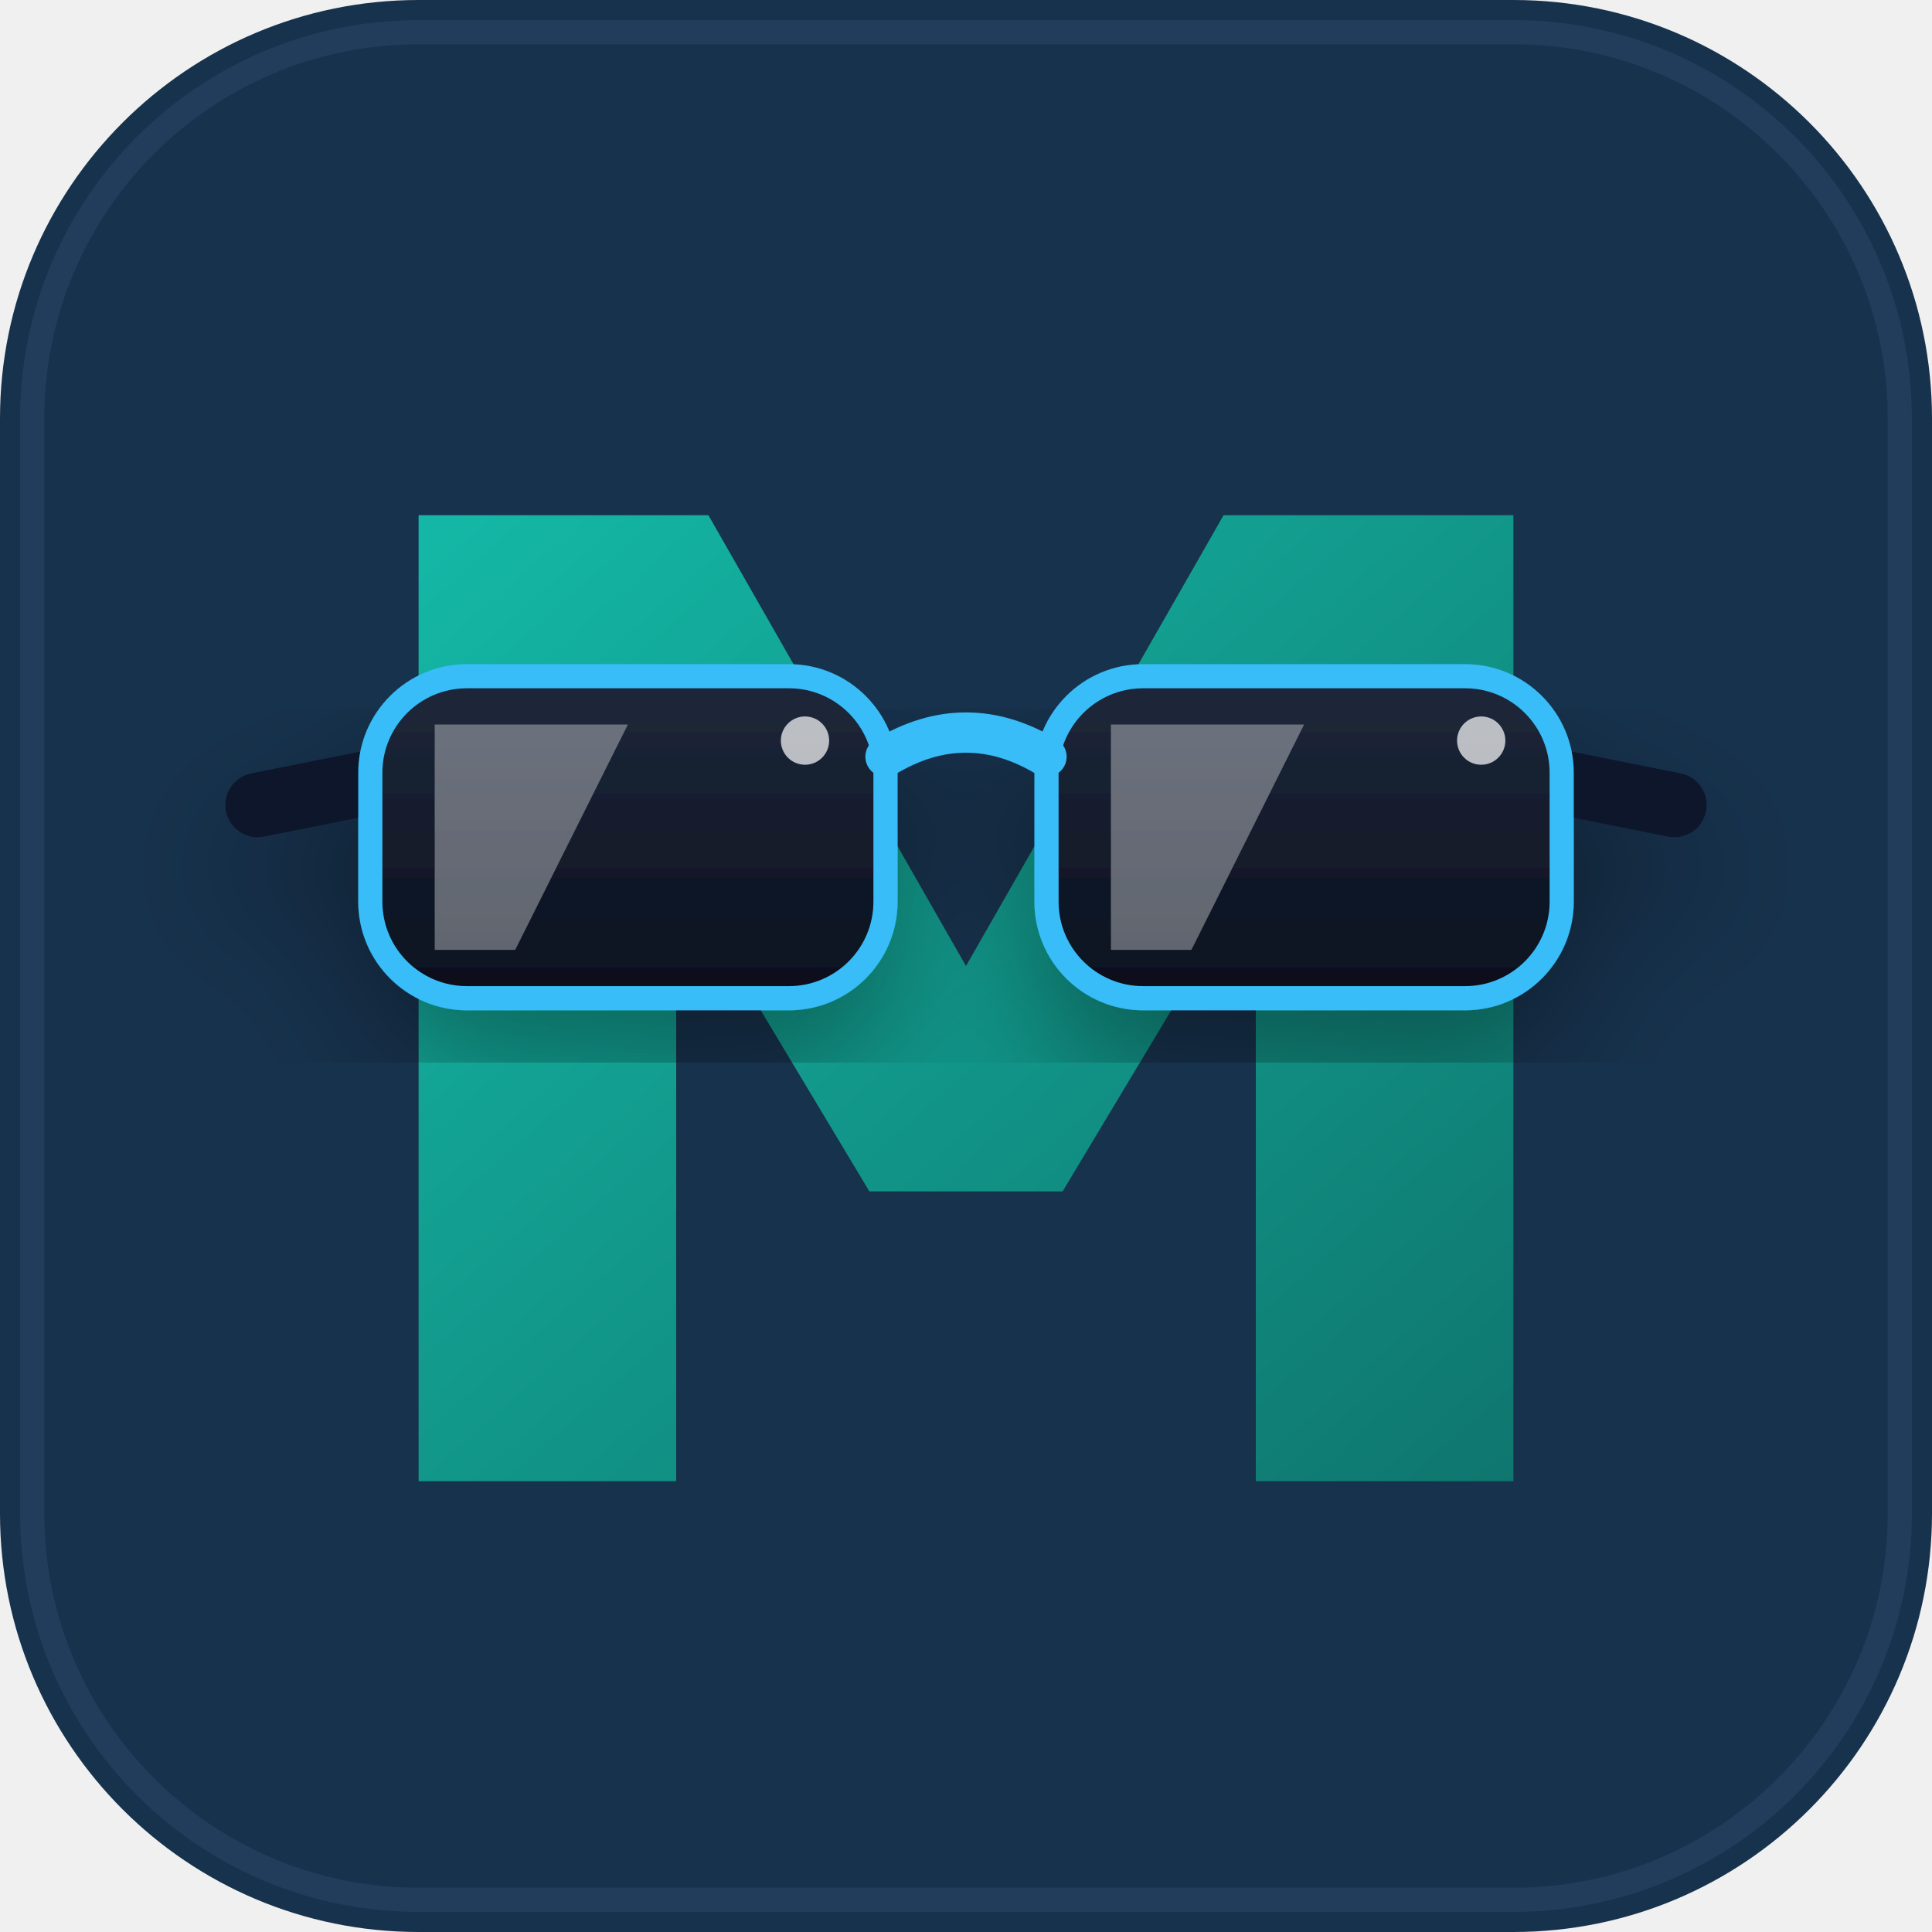
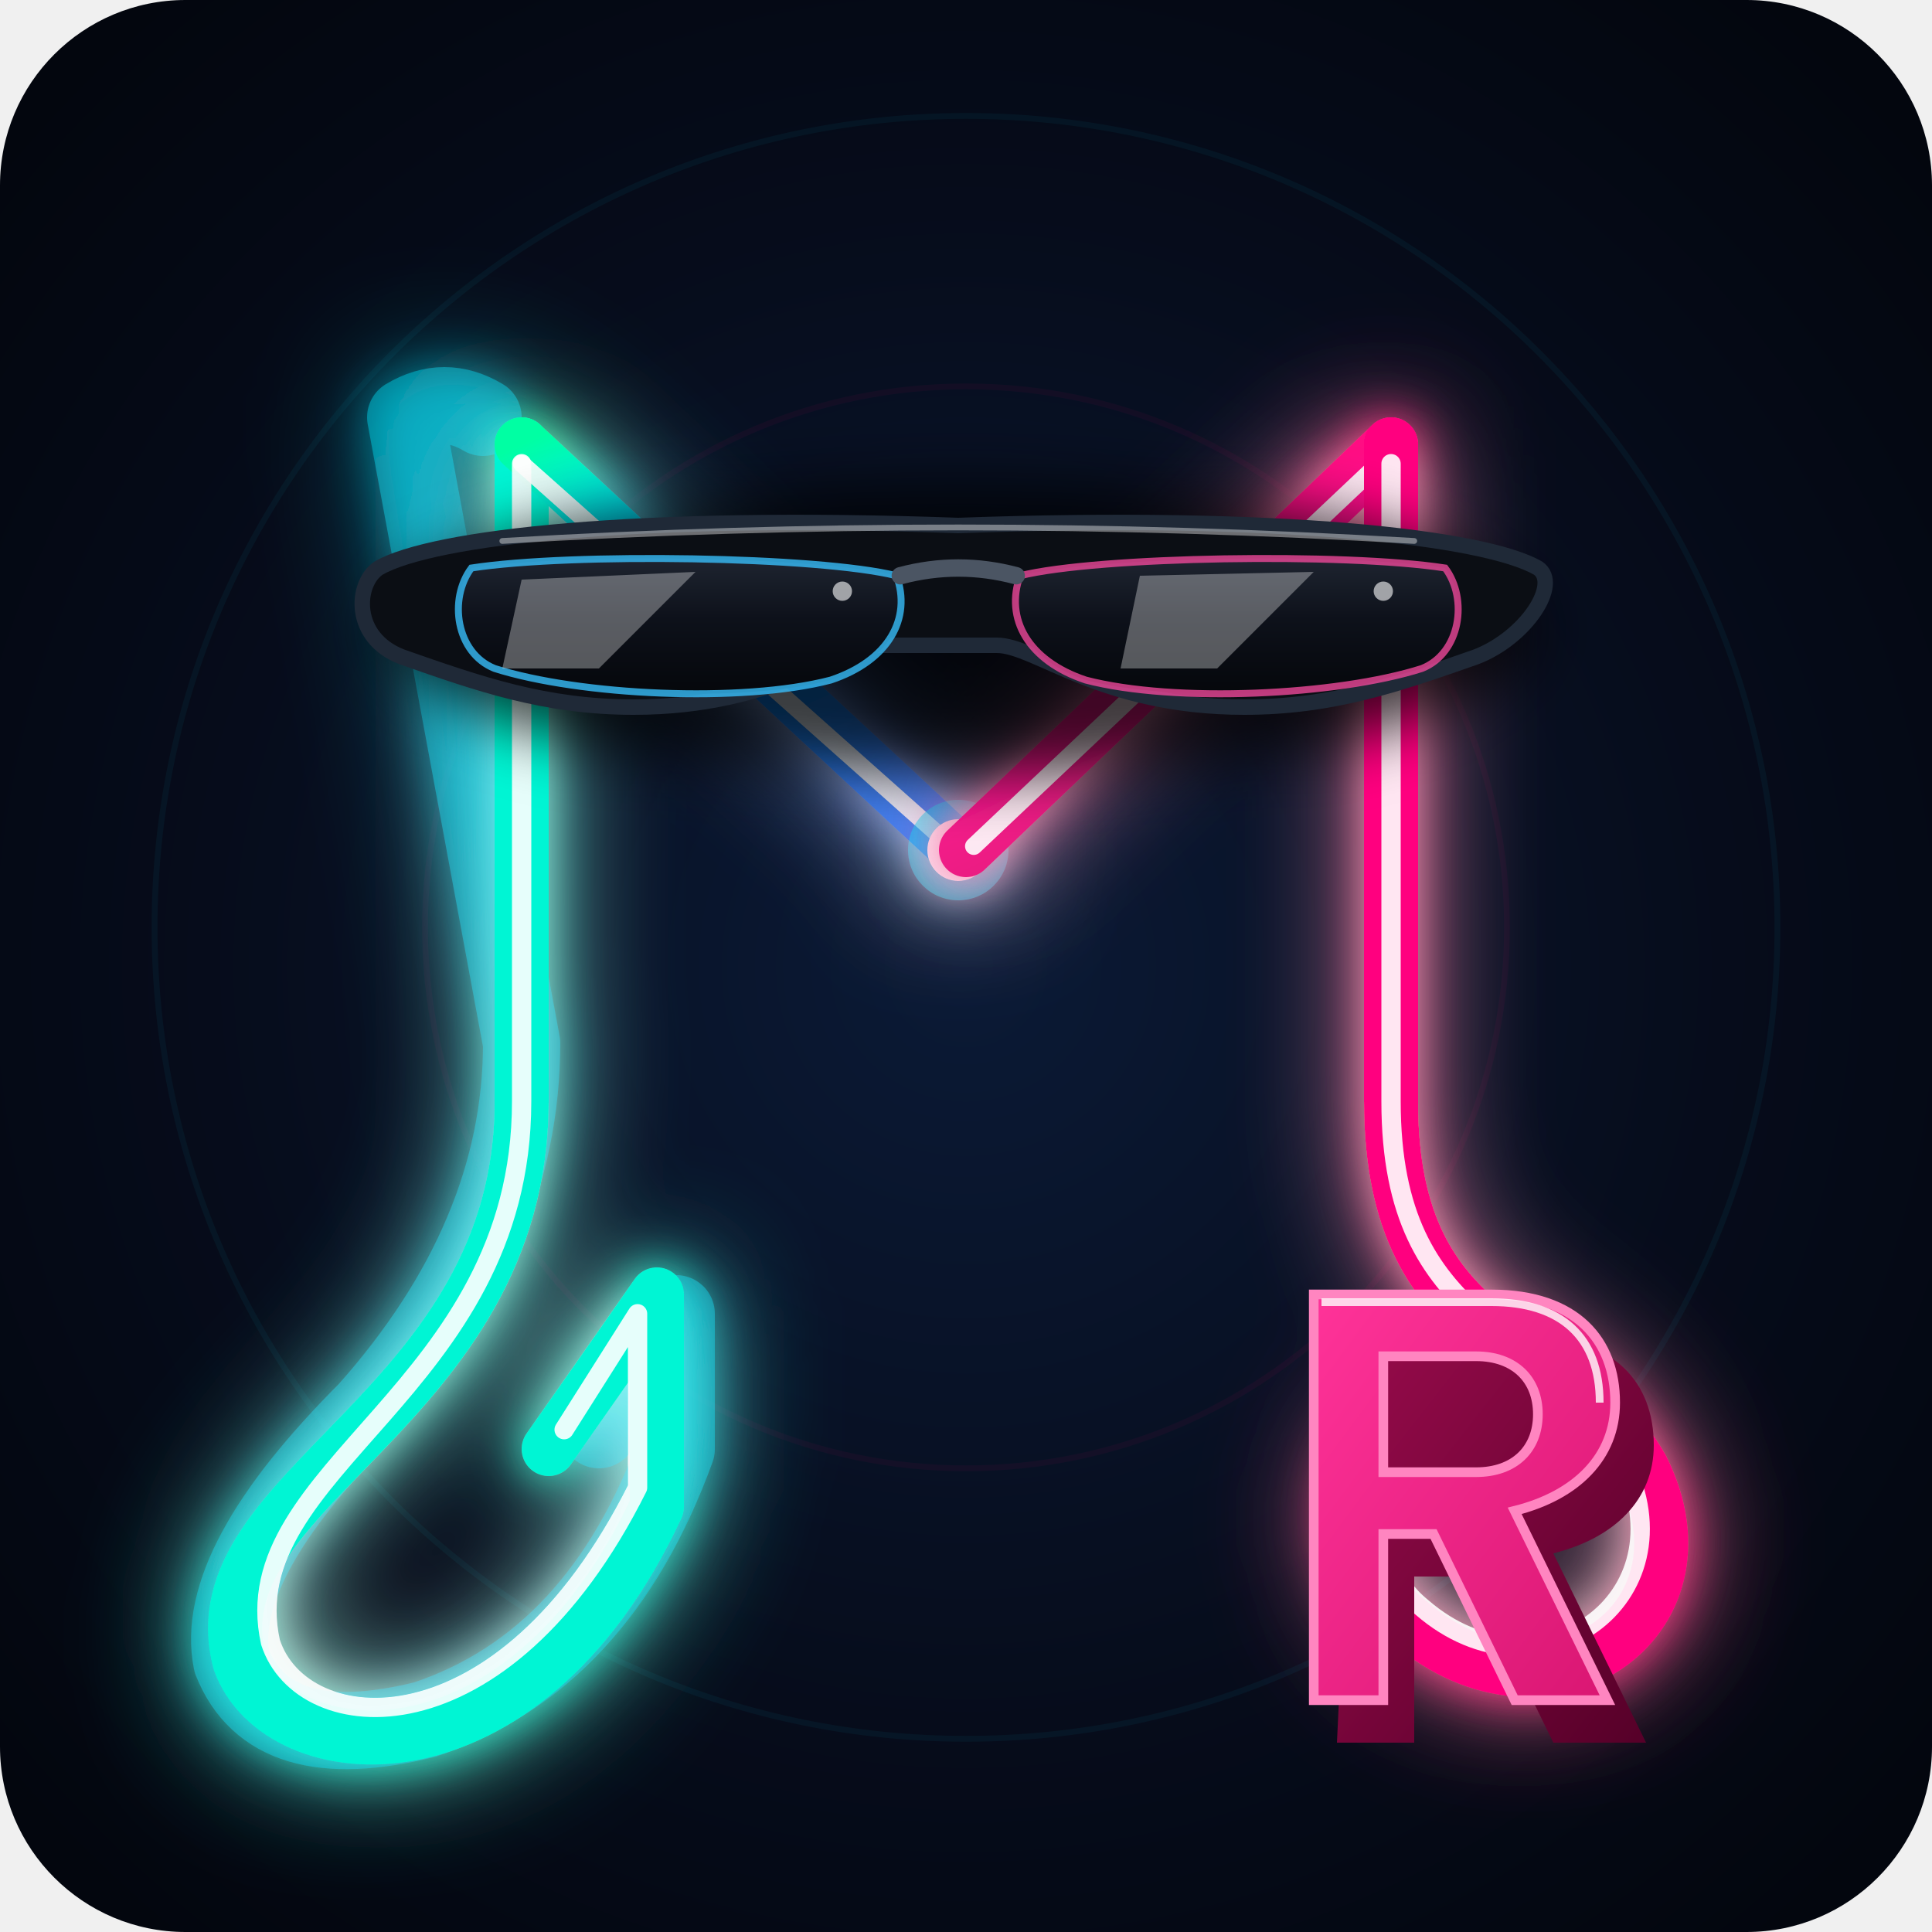
- <svg xmlns="http://www.w3.org/2000/svg" viewBox="0 0 120 120" width="100%" height="100%">
+ <svg xmlns="http://www.w3.org/2000/svg" viewBox="0 0 500 500" width="100%" height="100%">
  <defs>
-     <linearGradient id="mbTeal" x1="0%" y1="0%" x2="100%" y2="100%">
-       <stop offset="0%" stop-color="#14B8A6" />
-       <stop offset="100%" stop-color="#0F766E" />
+     <radialGradient id="bgGlow" cx="50%" cy="50%" r="65%">
+       <stop offset="0%" stop-color="#0B1A36" />
+       <stop offset="60%" stop-color="#060C1B" />
+       <stop offset="100%" stop-color="#03060E" />
+     </radialGradient>
+     <filter id="glowCyan" x="-50%" y="-50%" width="200%" height="200%">
+       <feGaussianBlur in="SourceGraphic" stdDeviation="6" result="blur1" />
+       <feGaussianBlur in="SourceGraphic" stdDeviation="15" result="blur2" />
+       <feMerge>
+         <feMergeNode in="blur2" />
+         <feMergeNode in="blur1" />
+         <feMergeNode in="SourceGraphic" />
+       </feMerge>
+     </filter>
+     <filter id="glowPink" x="-50%" y="-50%" width="200%" height="200%">
+       <feGaussianBlur in="SourceGraphic" stdDeviation="6" result="blur1" />
+       <feGaussianBlur in="SourceGraphic" stdDeviation="15" result="blur2" />
+       <feMerge>
+         <feMergeNode in="blur2" />
+         <feMergeNode in="blur1" />
+         <feMergeNode in="SourceGraphic" />
+       </feMerge>
+     </filter>
+     <linearGradient id="neonLeft" x1="0%" y1="0%" x2="50%" y2="100%">
+       <stop offset="0%" stop-color="#00FFA3" />
+       <stop offset="25%" stop-color="#00E5FF" />
+       <stop offset="70%" stop-color="#0088FF" />
+       <stop offset="100%" stop-color="#3B82F6" />
    </linearGradient>
-     <linearGradient id="mbDark" x1="0%" y1="0%" x2="0%" y2="100%">
-       <stop offset="0%" stop-color="#1E293B" />
-       <stop offset="100%" stop-color="#0A0F1D" />
+     <linearGradient id="neonRight" x1="50%" y1="0%" x2="100%" y2="100%">
+       <stop offset="0%" stop-color="#FF0077" />
+       <stop offset="40%" stop-color="#FF1493" />
+       <stop offset="80%" stop-color="#E02479" />
+       <stop offset="100%" stop-color="#C026D3" />
    </linearGradient>
-     <filter id="shadow" x="-10%" y="-10%" width="130%" height="130%">
-       <feDropShadow dx="0" dy="4" stdDeviation="4" flood-color="#000000" flood-opacity="0.35" />
-     </filter>
+     <linearGradient id="rFront" x1="0%" y1="0%" x2="100%" y2="100%">
+       <stop offset="0%" stop-color="#FF3399" />
+       <stop offset="100%" stop-color="#D91672" />
+     </linearGradient>
+     <linearGradient id="rSide" x1="0%" y1="0%" x2="100%" y2="100%">
+       <stop offset="0%" stop-color="#990B4C" />
+       <stop offset="100%" stop-color="#550028" />
+     </linearGradient>
+     <linearGradient id="lensGlass" x1="0%" y1="0%" x2="0%" y2="100%">
+       <stop offset="0%" stop-color="#1E2430" />
+       <stop offset="45%" stop-color="#0D111A" />
+       <stop offset="100%" stop-color="#05070B" />
+     </linearGradient>
  </defs>
-   <rect width="120" height="120" rx="26" fill="#17324D" />
-   <rect x="2" y="2" width="116" height="116" rx="24" fill="none" stroke="#2A4365" stroke-width="1.5" opacity="0.6" />
-   <path d="M 26,92 L 26,32 L 44,32 L 60,60 L 76,32 L 94,32 L 94,92 L 78,92 L 78,54 L 66,74 L 54,74 L 42,54 L 42,92 Z" fill="url(#mbTeal)" />
-   <g filter="url(#shadow)">
-     <path d="M 16,50 L 26,48 M 94,48 L 104,50" stroke="#0F172A" stroke-width="4" stroke-linecap="round" />
-     <rect x="23" y="42" width="32" height="20" rx="6" fill="url(#mbDark)" stroke="#38BDF8" stroke-width="1.5" />
-     <rect x="65" y="42" width="32" height="20" rx="6" fill="url(#mbDark)" stroke="#38BDF8" stroke-width="1.5" />
-     <path d="M 55,47 Q 60,44 65,47" stroke="#38BDF8" stroke-width="2.5" fill="none" stroke-linecap="round" />
-     <path d="M 27,45 L 39,45 L 32,59 L 27,59 Z" fill="#FFFFFF" opacity="0.35" />
-     <circle cx="50" cy="46" r="1.5" fill="#FFFFFF" opacity="0.7" />
-     <path d="M 69,45 L 81,45 L 74,59 L 69,59 Z" fill="#FFFFFF" opacity="0.35" />
-     <circle cx="92" cy="46" r="1.5" fill="#FFFFFF" opacity="0.7" />
+   <rect width="500" height="500" rx="48" fill="url(#bgGlow)" />
+   <circle cx="250" cy="240" r="210" fill="none" stroke="#00E5FF" stroke-opacity="0.05" stroke-width="1.5" />
+   <circle cx="250" cy="240" r="140" fill="none" stroke="#FF0077" stroke-opacity="0.05" stroke-width="1.5" />
+   <g filter="url(#glowCyan)">
+     <path d="M 125,108               Q 115,102 105,108               L 135,270               Q 135,320 95,365               Q 55,405 60,430               Q 70,455 110,445               Q 155,430 175,375               L 175,340               L 155,370" fill="none" stroke="#00E5FF" stroke-width="20" stroke-linecap="round" stroke-linejoin="round" opacity="0.4" />
+     <path d="M 135,115               L 135,285               C 135,365 50,385 62,430               C 72,458 135,465 170,390               L 170,335               L 142,375" fill="none" stroke="#00F5D4" stroke-width="14" stroke-linecap="round" stroke-linejoin="round" />
+     <path d="M 135,115 L 246,218" fill="none" stroke="url(#neonLeft)" stroke-width="14" stroke-linecap="round" />
+     <path d="M 135,120 L 135,285 C 135,360 60,380 70,425 C 78,450 130,455 165,385 L 165,340 L 146,370" fill="none" stroke="#FFFFFF" stroke-width="5" stroke-linecap="round" stroke-linejoin="round" opacity="0.9" />
+     <path d="M 135,120 L 244,217" fill="none" stroke="#FFFFFF" stroke-width="4.5" stroke-linecap="round" opacity="0.9" />
+     <circle cx="248" cy="220" r="13" fill="#00E5FF" opacity="0.5" />
+     <circle cx="248" cy="220" r="8" fill="#FFFFFF" />
+   </g>
+   <g filter="url(#glowPink)">
+     <path d="M 250,220 L 360,115" fill="none" stroke="url(#neonRight)" stroke-width="14" stroke-linecap="round" />
+     <path d="M 252,219 L 360,117" fill="none" stroke="#FFFFFF" stroke-width="4.5" stroke-linecap="round" opacity="0.9" />
+     <path d="M 360,115               L 360,285               C 360,350 405,345 425,380               C 445,420 400,450 365,420               C 345,405 348,375 365,368               L 395,368" fill="none" stroke="#FF007F" stroke-width="14" stroke-linecap="round" stroke-linejoin="round" />
+     <path d="M 360,120 L 360,285 C 360,345 400,342 420,378 C 438,414 398,442 368,416 C 352,403 355,378 368,372 L 392,372" fill="none" stroke="#FFFFFF" stroke-width="5" stroke-linecap="round" stroke-linejoin="round" opacity="0.9" />
+   </g>
+   <g id="letterR">
+     <path d="M 345,340 L 390,340 C 412,340 422,352 422,368 C 422,382 412,392 396,396 L 420,445 L 396,445 L 375,402 L 360,402 L 360,445 L 340,445 Z" fill="url(#rSide)" transform="translate(6, 6)" />
+     <path d="M 340,335 L 386,335 C 408,335 418,347 418,363 C 418,377 408,387 392,391 L 416,440 L 392,440 L 371,397 L 358,397 L 358,440 L 340,440 Z               M 358,351 L 358,381 L 382,381 C 392,381 398,375 398,366 C 398,357 392,351 382,351 Z" fill="url(#rFront)" stroke="#FF85C0" stroke-width="2.5" />
+     <path d="M 342,337 L 386,337 C 404,337 414,346 414,363" fill="none" stroke="#FFFFFF" stroke-width="2" opacity="0.8" />
+   </g>
+   <path d="M 368,368 L 396,368" stroke="#FFFFFF" stroke-width="6" stroke-linecap="round" filter="url(#glowPink)" />
+   <g id="sleekSunglasses" transform="translate(0, 5)">
+     <ellipse cx="248" cy="158" rx="150" ry="38" fill="#000000" opacity="0.75" filter="blur(8px)" />
+     <path d="M 98,142               C 112,134 165,128 248,131               C 331,128 384,134 398,142               C 404,146 395,160 382,165               C 362,172 345,178 322,178               C 285,178 268,162 258,162               C 248,162 238,162 228,162               C 218,162 201,178 164,178               C 141,178 124,172 104,165               C 91,160 92,146 98,142 Z" fill="#0B0E14" stroke="#1F2937" stroke-width="4" />
+     <path d="M 122,142               C 148,138 212,139 232,144               C 236,155 230,166 215,171               C 192,177 150,175 128,168               C 118,164 116,150 122,142 Z" fill="url(#lensGlass)" stroke="#38BDF8" stroke-width="1.8" stroke-opacity="0.8" />
+     <path d="M 374,142               C 348,138 284,139 264,144               C 260,155 266,166 281,171               C 304,177 346,175 368,168               C 378,164 380,150 374,142 Z" fill="url(#lensGlass)" stroke="#EC4899" stroke-width="1.8" stroke-opacity="0.8" />
+     <path d="M 233,144 Q 248,140 263,144" fill="none" stroke="#4B5563" stroke-width="4.5" stroke-linecap="round" />
+     <path d="M 135,145 L 180,143 L 155,168 L 130,168 Z" fill="#FFFFFF" opacity="0.32" />
+     <circle cx="218" cy="148" r="2.5" fill="#FFFFFF" opacity="0.6" />
+     <path d="M 295,144 L 340,143 L 315,168 L 290,168 Z" fill="#FFFFFF" opacity="0.32" />
+     <circle cx="358" cy="148" r="2.5" fill="#FFFFFF" opacity="0.6" />
+     <path d="M 130,135 Q 248,128 366,135" fill="none" stroke="#FFFFFF" stroke-width="1.5" opacity="0.4" stroke-linecap="round" />
  </g>
</svg>
